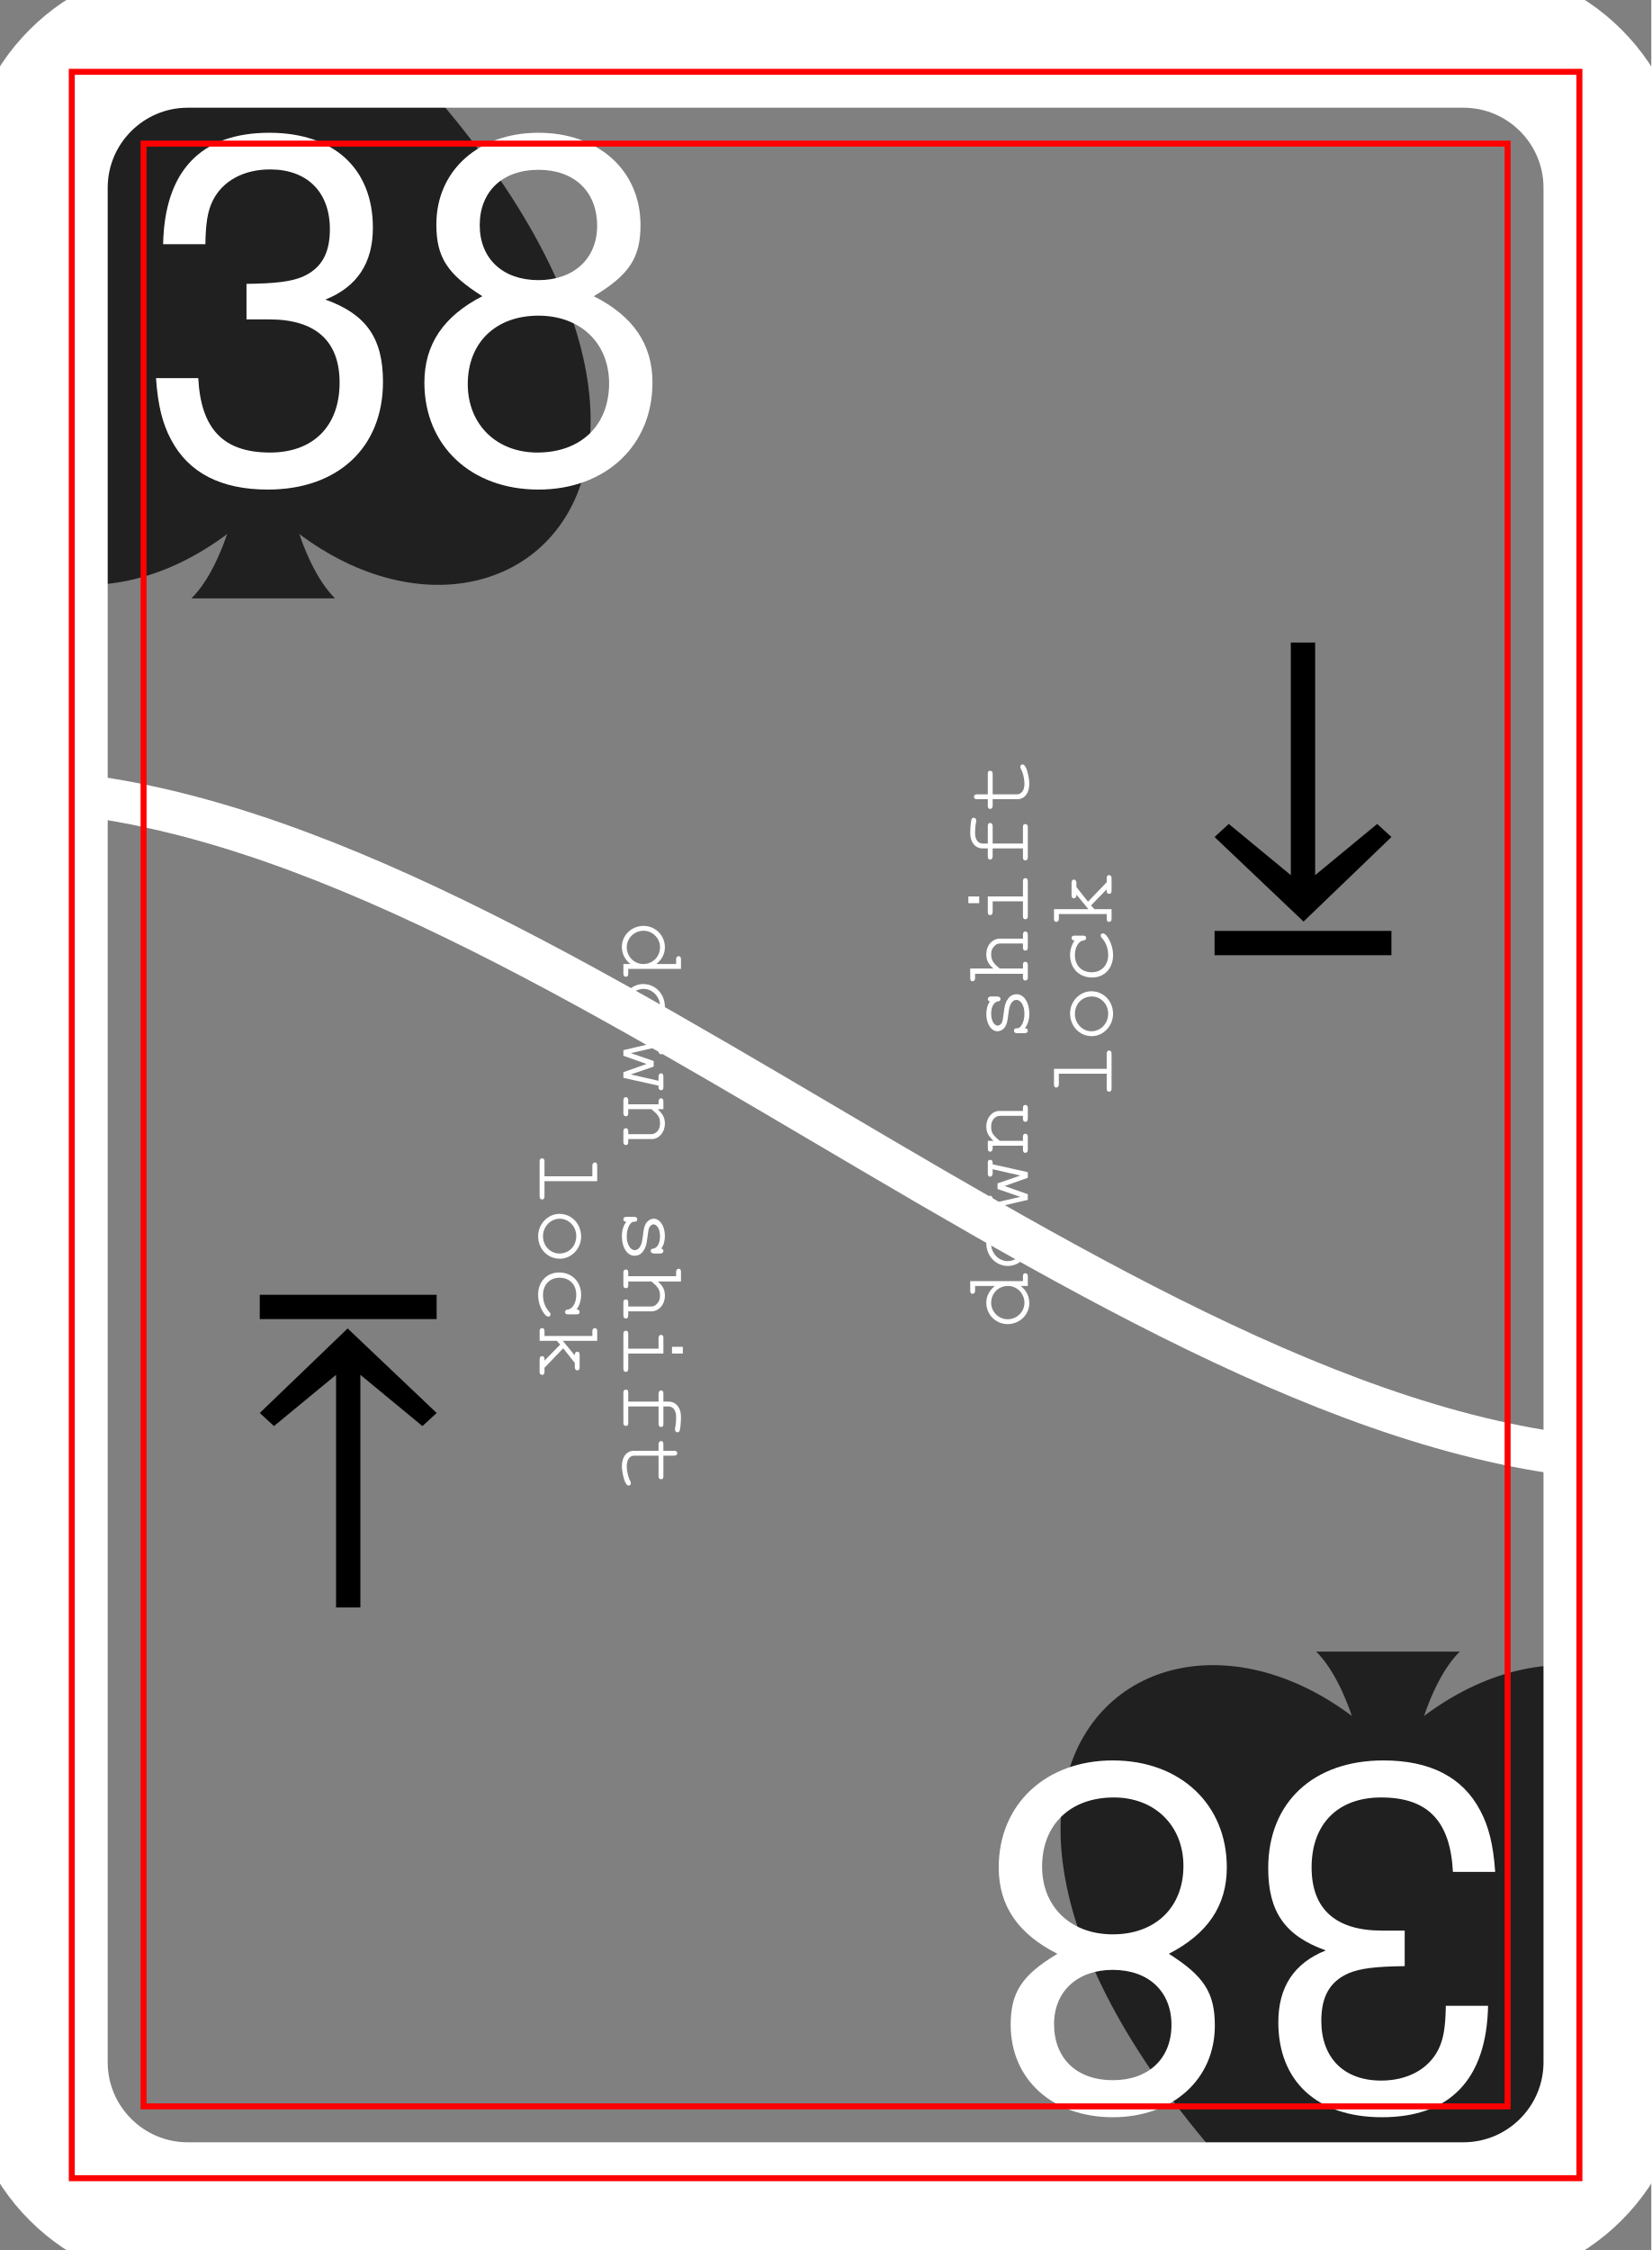
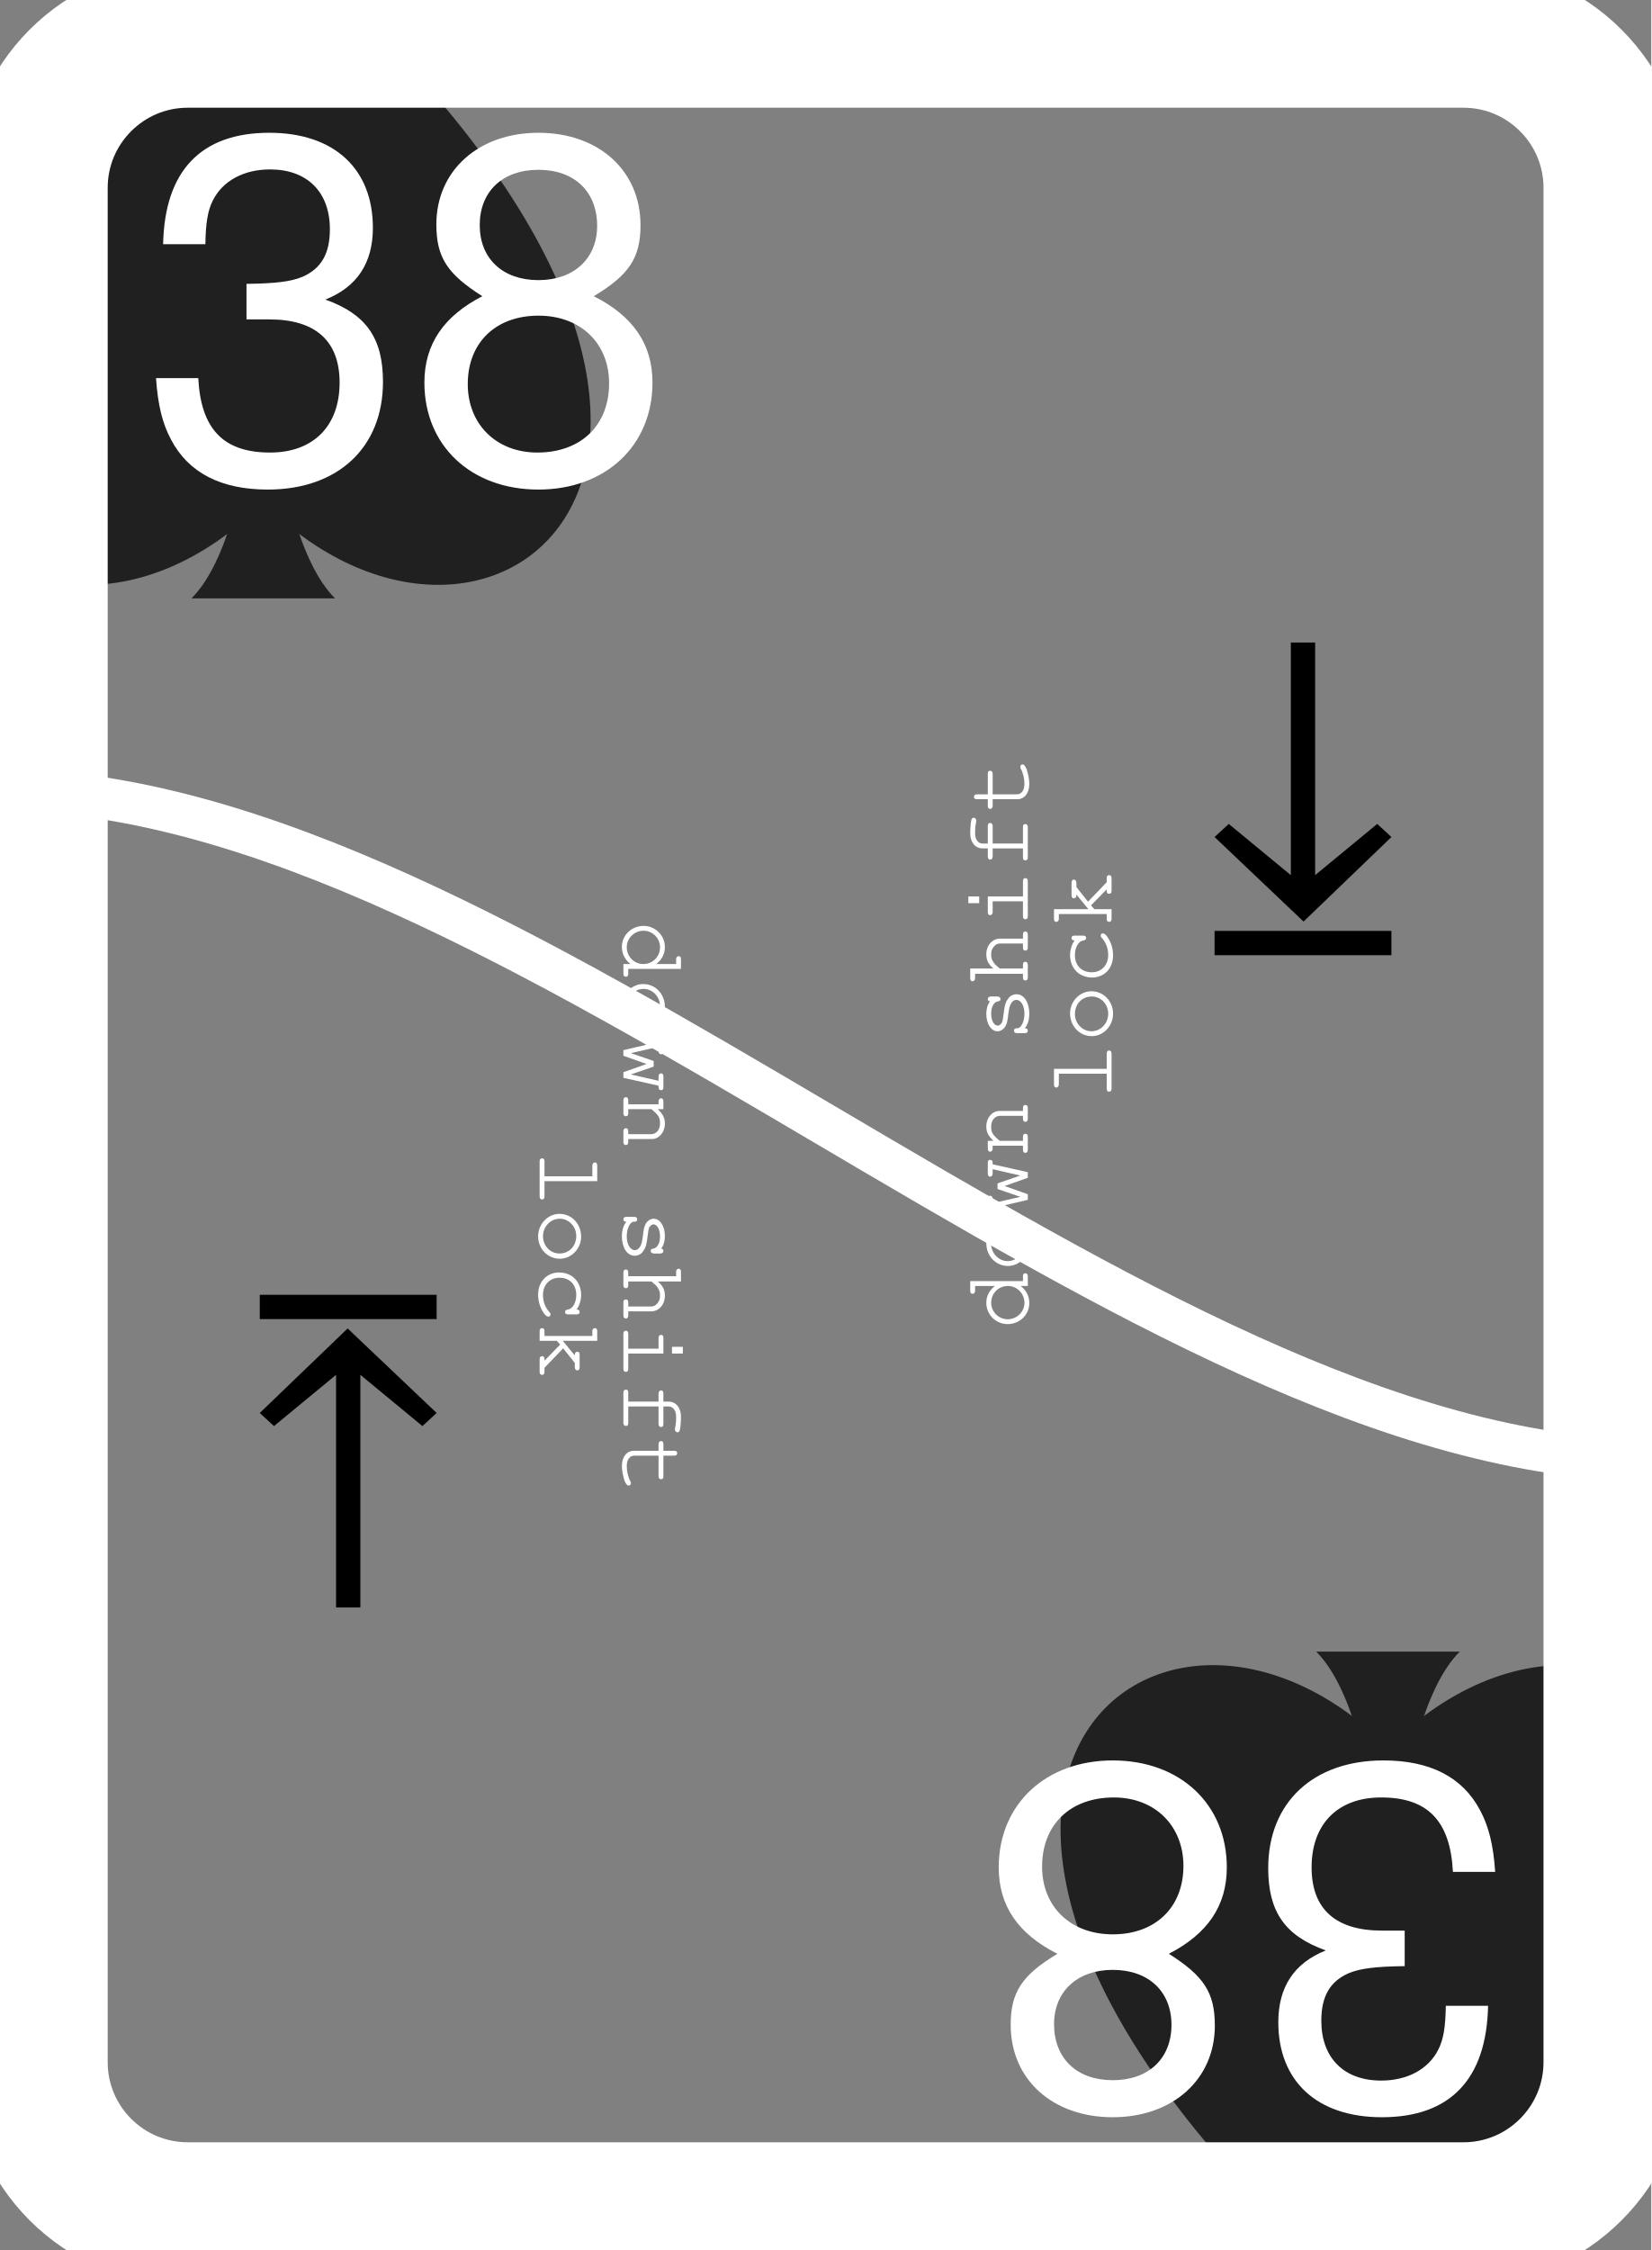
<svg xmlns="http://www.w3.org/2000/svg" xmlns:xlink="http://www.w3.org/1999/xlink" width="69mm" height="94mm" viewBox="-3 -3 69 94" version="1.1" id="card-38">
  <style>
    text { font-family:Helvetica; font-size:19.04px; line-height:1; fill:#000000;fill-opacity:1;stroke:none; }
   
   g.emoji path, g.emoji ellipse, g.emoji circle  { fill:none;stroke:#000000;stroke-width:1.0;stroke-linecap:round;stroke-miterlimit:4;stroke-dasharray:none;stroke-opacity:1 }
   g#card-38-formats-dark text { font-size:7px;fill:#ffffff; }
   g#card-38-thumb-up text, g#card-38-thumb-down text { font-size:7px; }
   path  { fill:none;stroke:#000000;stroke-width:1.0;stroke-linecap:butt;stroke-linejoin:miter;stroke-opacity:1; }
   path.suit { stroke:none; }
   g#card-38-border path  { fill:#808080;fill-opacity:1;stroke:#000000;stroke-width:1.5;stroke-opacity:1;stroke-miterlimit:4;stroke-dasharray:none; }
   g#card-38-lines path { fill:none;stroke:#ffffff;stroke-width:0.25;stroke-linecap:butt;stroke-linejoin:miter;stroke-miterlimit:4;stroke-dasharray:none;stroke-dashoffset:0;stroke-opacity:1 }
   g#card-38-lines-dark path { fill:none;stroke:#000000;stroke-width:0.5;stroke-linecap:butt;stroke-linejoin:miter;stroke-miterlimit:4;stroke-dasharray:none;stroke-dashoffset:0;stroke-opacity:1; }
   g#card-38-lines path.lines-center { stroke-dasharray:0.25, 0.75;}
  </style>
  <defs>
    <g id="card-38-heart-full" class="emoji" transform="translate(-7,-14)">
      <path d="M 7,14 C -5.5,3.5 2,-3 7,2 12,-3 19.5,3.5 7,14 Z" />
    </g>
    <g id="card-38-heart-broken" class="emoji" transform="translate(-7,-14)">
      <path d="M 3.119,0.918 C -0.516,1.134 -2.304,6.546 6.573,13.572            L 10.056,6.195 5.805,7.761 6.763,2.319            C 5.546,1.284 4.244,0.851 3.119,0.918 Z" />
      <path d="M 11.598,-0.031 C 10.627,-0.087 9.524,0.229 8.459,0.983            L 6.937,5.754 12.36,4.47 6.655,12.992            c 0.148,0.146 0.298,0.292 0.453,0.44            C 17.163,6.008 15.371,0.19 11.598,-0.031 Z" />
    </g>
    <g id="card-38-thumb" class="emoji">
      <path d="m 0.25,6 h 4 C 3.761,3.426 2.261,0.331 6.095,0.464           9.005,0.565 8.214,3.28 7.75,6 c 3,0 7,1 4,3 1,1 1,1 0,2 2,1 2,3 -11.5,2 z" />
      <path style="stroke-width:0.5" d="m 4.722,1.807 c 0,0 0.175,2.379 1.03,2.351           0.834,-0.027 0.855,-2.351 0.855,-2.351 z" />
    </g>
    <g id="card-38-thumb-down" transform="translate(-7,-14)">
      <g transform="translate(-0.1064203,-0.6459912)">
-         <path style="fill:none;stroke:#000000;stroke-width:0.342;stroke-miterlimit:4;stroke-dasharray:none;stroke-opacity:1" d="m 6.164,1.456 c -0.871,0.317 -1.75,0.576 -1.954,0.576 -0.337,6.56e-4 -0.37,0.279 -0.37,3.113 v 3.112 l 1.42,1.699 c 0.896,1.072 1.58,2.13 1.855,2.865 0.578,1.548 0.663,1.652 1.361,1.652 1.506,0 2.14,-1.654 1.302,-3.397 -0.703,-1.462 -0.703,-1.462 1.455,-1.462 1.649,0 1.96,-0.054 2.344,-0.408 0.354,-0.325 0.416,-0.551 0.31,-1.118 C 13.393,5.575 13.352,5.054 12.667,2.131 11.27,0.672 9.096,0.391 6.164,1.456 Z" />
-         <path style="fill:none;stroke:#000000;stroke-width:0.342;stroke-linecap:butt;stroke-linejoin:miter;stroke-miterlimit:4;stroke-dasharray:none;stroke-opacity:1" d="m 8.616,14.41 c 0.974,-0.083 0.526,-1.451 0.526,-1.451 l -1.294,-1.563 c -1.552,-0.039 -0.71,0.585 -1.051,0.707" />
-         <rect style="fill:none;fill-opacity:0.801;stroke:#000000;stroke-width:0.39;stroke-linecap:round;stroke-miterlimit:4;stroke-dasharray:none;stroke-opacity:1" width="3.565" height="7.378" x="0.302" y="2.094" />
+         <path d="m 6.164,1.456 c -0.871,0.317 -1.75,0.576 -1.954,0.576 -0.337,6.56e-4 -0.37,0.279 -0.37,3.113 v 3.112 l 1.42,1.699 c 0.896,1.072 1.58,2.13 1.855,2.865 0.578,1.548 0.663,1.652 1.361,1.652 1.506,0 2.14,-1.654 1.302,-3.397 -0.703,-1.462 -0.703,-1.462 1.455,-1.462 1.649,0 1.96,-0.054 2.344,-0.408 0.354,-0.325 0.416,-0.551 0.31,-1.118 C 13.393,5.575 13.352,5.054 12.667,2.131 11.27,0.672 9.096,0.391 6.164,1.456 Z" />
+         <path d="m 8.616,14.41 c 0.974,-0.083 0.526,-1.451 0.526,-1.451 l -1.294,-1.563 c -1.552,-0.039 -0.71,0.585 -1.051,0.707" />
+         <rect width="3.565" height="8.378" x="0.302" y="2.094" />
      </g>
    </g>
    <g id="card-38-thumb-up" class="emoji" transform="translate(-7,-14)">
      <g transform="translate(-0.1064198,-0.2965792)">
-         <path style="fill:none;stroke:#000000;stroke-width:0.342;stroke-miterlimit:4;stroke-dasharray:none;stroke-opacity:1" d="m 6.187,13.485 c -0.869,-0.317 -1.745,-0.576 -1.948,-0.576 -0.336,-6.46e-4 -0.369,-0.279 -0.369,-3.113 v -3.112 l 1.416,-1.699 c 0.893,-1.072 1.576,-2.13 1.849,-2.865 0.576,-1.548 0.661,-1.652 1.357,-1.652 1.501,0 2.134,1.654 1.298,3.397 -0.701,1.462 -0.701,1.462 1.45,1.462 1.644,0 1.954,0.054 2.337,0.408 0.353,0.325 0.415,0.551 0.309,1.118 -0.493,2.514 -0.534,3.035 -1.217,5.958 -1.392,1.459 -3.56,1.74 -6.483,0.674 z" />
-         <path style="fill:none;stroke:#000000;stroke-width:0.342;stroke-linecap:butt;stroke-linejoin:miter;stroke-miterlimit:4;stroke-dasharray:none;stroke-opacity:1" d="m 8.632,0.531 c 0.971,0.083 0.524,1.451 0.524,1.451 l -1.29,1.563 c -1.548,0.039 -0.708,-0.585 -1.048,-0.707" />
-         <rect style="fill:none;fill-opacity:0.801;stroke:#000000;stroke-width:0.39;stroke-linecap:round;stroke-miterlimit:4;stroke-dasharray:none;stroke-opacity:1" id="rect1836" width="3.555" height="7.378" x="0.301" y="6.697" />
+         <path d="m 6.187,13.485 c -0.869,-0.317 -1.745,-0.576 -1.948,-0.576 -0.336,-6.46e-4 -0.369,-0.279 -0.369,-3.113 v -3.112 l 1.416,-1.699 c 0.893,-1.072 1.576,-2.13 1.849,-2.865 0.576,-1.548 0.661,-1.652 1.357,-1.652 1.501,0 2.134,1.654 1.298,3.397 -0.701,1.462 -0.701,1.462 1.45,1.462 1.644,0 1.954,0.054 2.337,0.408 0.353,0.325 0.415,0.551 0.309,1.118 -0.493,2.514 -0.534,3.035 -1.217,5.958 -1.392,1.459 -3.56,1.74 -6.483,0.674 z" />
+         <path d="m 8.632,0.531 c 0.971,0.083 0.524,1.451 0.524,1.451 l -1.29,1.563 c -1.548,0.039 -0.708,-0.585 -1.048,-0.707" />
+         <rect width="3.555" height="8.378" x="0.301" y="6.697" />
      </g>
    </g>
    <g id="card-38-sad" class="emoji" transform="translate(-7,-14)">
      <ellipse id="card-38-sad-right-eye" cx="9.5" cy="4" rx="0.25" ry="0.75" />
      <ellipse id="card-38-sad-left-eye" cx="4.5" cy="4" rx="0.25" ry="0.75" />
      <circle id="card-38-sad-face" cx="7" cy="7" r="7" />
      <path id="card-38-sad-frown" d="m 3,10 c 1.5,-3 6,-3 8,0" />
    </g>
    <g id="card-38-happy" class="emoji" transform="translate(-7,-14)">
      <ellipse id="card-38-happy-right-eye" cx="9.5" cy="4" rx="0.25" ry="0.75" />
      <ellipse id="card-38-happy-left-eye" cx="4.5" cy="4" rx="0.25" ry="0.75" />
      <circle id="card-38-happy-face" cx="7" cy="7" r="7" />
      <path id="card-38-happy-smile" d="m 3,8 c 1.5,4 6,4 8,0" />
    </g>
    <g id="card-38-suit-club" transform="translate(7,7)">
      <path id="card-38-suit-club-flower" style="fill:#208020;stroke:none" d="     M -7.347880794884119e-16,4.0      C 3.365,12.557 12.557,-3.365 3.464,-2.0      C 9.192,-9.192 -9.192,-9.192 -3.464,-2      C -12.557,-3.365 -3.365,12.557 -7.347880794884119e-16,4.0      Z     " />
      <path id="card-38-suit-club-stem" style="fill:#208020;stroke:none" d="     m 0,7.0      h -1.5      c 1.5,-1.5 1.5,-7.0 1.5,-7.0      c 0,0 0,5.5 1.5,7.0      z" />
    </g>
    <g id="card-38-suit-heart">
      <path style="fill:#802020;stroke:none" d="M 7,14 C -5.5,3.5 2,-3 7,2 12,-3 19.5,3.5 7,14 Z" />
    </g>
    <g id="card-38-suit-diamond">
      <path style="fill:#202080;stroke:none" d="m 7,14 -7,-10 7,-4 7,4 z" />
    </g>
    <g id="card-38-suit-spade">
      <path style="fill:#202020;stroke:none" d="M 7,0 C -5.5,10.5 2,17 7,12 12,17 19.5,10.5 7,0 Z" />
      <path style="fill:#202020;stroke:none" d="m 7,14 h -1.5 c 1.5,-1.5 1.5,-7.0 1.5,-7.0 c 0,0 0,5.5 1.5,7.0 z" />
    </g>
    <g id="card-38-lines">
      <path d="m 0,0 14,0" />
      <path class="lines-center" d="m 1,7 12,0" />
      <path d="m 0,14 14,0" />
    </g>
    <g id="card-38-lines-dark">
      
      
      
    </g>
    <g id="card-38-translate-text">
      <text xml:space="preserve" x="37.45" y="34.25" text-anchor="middle" />
      <text xml:space="preserve" x="51" y="20.25" text-anchor="middle" />
      <text xml:space="preserve" x="51" y="48.25" text-anchor="middle" />
    </g>
    <g id="card-38-translate-pics">
      <use x="37.45" y="34.25" xlink:href="#card-38-" />
      <use x="51" y="20.25" xlink:href="#card-38-" />
      <use x="51" y="48.25" xlink:href="#card-38-" />
    </g>
    <g id="card-38-formats">
      <g id="formats-up" transform="translate(44.45,6.35)">
        <use xlink:href="#card-38-lines" />
        <text transform="rotate(-90) translate(-7,-1)" xml:space="preserve" text-anchor="middle" style="font-size:3px;line-height:1;font-family:Courier;fill:#ffffff;fill-opacity:1;stroke:#ffffff;stroke-width:0;stroke-miterlimit:4;stroke-dasharray:none;stroke-opacity:1" />
      </g>
      <g id="card-38-formats-plain" transform="translate(30.45,20.35)">
        <use xlink:href="#card-38-lines" />
        <text transform="rotate(-90) translate(-7,-1)" xml:space="preserve" text-anchor="middle" style="font-size:3px;line-height:1;font-family:Courier;fill:#ffffff;fill-opacity:1;stroke:#ffffff;stroke-width:0;stroke-miterlimit:4;stroke-dasharray:none;stroke-opacity:1">
          <tspan dy="-9" x="0">down shift</tspan>
          <tspan x="0" dy="3.5">lock</tspan>
        </text>
      </g>
      <g id="card-38-formats-down" transform="translate(44.45,34.35)">
        <use xlink:href="#card-38-lines" />
        <text transform="rotate(-90) translate(-7,-1)" xml:space="preserve" text-anchor="middle" style="font-size:3px;line-height:1;font-family:Courier;fill:#ffffff;fill-opacity:1;stroke:#ffffff;stroke-width:0;stroke-miterlimit:4;stroke-dasharray:none;stroke-opacity:1" />
      </g>
      <text xml:space="preserve" text-anchor="middle" style="font-size:7px;line-height:1;font-family:Courier;fill:#ffffff;fill-opacity:1;stroke:#ffffff;stroke-width:0;stroke-miterlimit:4;stroke-dasharray:none;stroke-opacity:1" x="51.45" y="28.50">⤓</text>
    </g>
    <g id="card-38-formats-dark">
      <g id="card-38-formats-up" transform="translate(44.45,6.35)">
        <use xlink:href="#card-38-lines-dark" />
        <text transform="rotate(-90) translate(-7,-1)" xml:space="preserve" text-anchor="middle" style="font-size:3px;line-height:1;font-family:Courier;fill:#ffffff;fill-opacity:1;stroke:#ffffff;stroke-width:0;stroke-miterlimit:4;stroke-dasharray:none;stroke-opacity:1" />
      </g>
      <g id="card-38-formats-plain" transform="translate(30.45,20.35)">
        <use xlink:href="#card-38-lines-dark" />
        <text transform="rotate(-90) translate(-7,18.5)" xml:space="preserve" text-anchor="middle" style="font-size:4px;line-height:1;font-family:Courier;fill:#ffffff;fill-opacity:1;stroke:#ffffff;stroke-width:0;stroke-miterlimit:4;stroke-dasharray:none;stroke-opacity:1">
          <tspan dy="-9" x="0">down shift</tspan>
          <tspan x="0" dy="3.5">lock</tspan>
        </text>
      </g>
      <g id="card-38-formats-down" transform="translate(44.45,34.35)">
        <use xlink:href="#card-38-lines-dark" />
        <text transform="rotate(-90) translate(-7,-1)" xml:space="preserve" text-anchor="middle" style="font-size:3px;line-height:1;font-family:Courier;fill:#ffffff;fill-opacity:1;stroke:#ffffff;stroke-width:0;stroke-miterlimit:4;stroke-dasharray:none;stroke-opacity:1" />
      </g>
      <text xml:space="preserve" text-anchor="middle" style="fill:#000000;font-size:150%" x="51.45" y="36">⤓</text>
    </g>
  </defs>
  <g id="card-38-main-layer">
    <rect x="-3" y="-3" width="69" height="94" style="fill:#808080" />
    <use opacity="1" transform="matrix(2,0,0,2,-6,-6)" xlink:href="#card-38-suit-spade" />
    <use xlink:href="#card-38-formats-dark" />
    <g transform="rotate(180,31.5,44)">
      <use opacity="1" transform="matrix(2,0,0,2,-6,-6)" xlink:href="#card-38-suit-spade" />
      <use xlink:href="#card-38-formats-dark" />
    </g>
    <g id="card-38-border">
      <rect x="-1.5" y="-1.5" width="66" height="91" rx="6.35" opacity="1.0" style="fill:none;stroke:#ffffff;stroke-width:6.0" />
      <path id="card-38-border-separator" style="stroke:#ffffff;stroke-width:1.75;fill:none;" d="M -3.0,30 C 18.5,30 44.5,58 66,58" />
    </g>
    <g id="card-38-upward">
      <text x="14" y="17" style="font-family:Helvetica;font-size:20px;fill:#fff" text-anchor="middle">38</text>
      <use xlink:href="#card-38-translate-text" />
    </g>
    <use xlink:href="#card-38-upward" transform="rotate(180,31.5,44)" />
-     <rect x="0" y="0" width="63" height="88" style="stroke:#f00;stroke-width:0.25;fill:none;" />
-     <rect x="3" y="3" width="57" height="82" style="stroke:#f00;stroke-width:0.25;fill:none;" />
  </g>
</svg>
